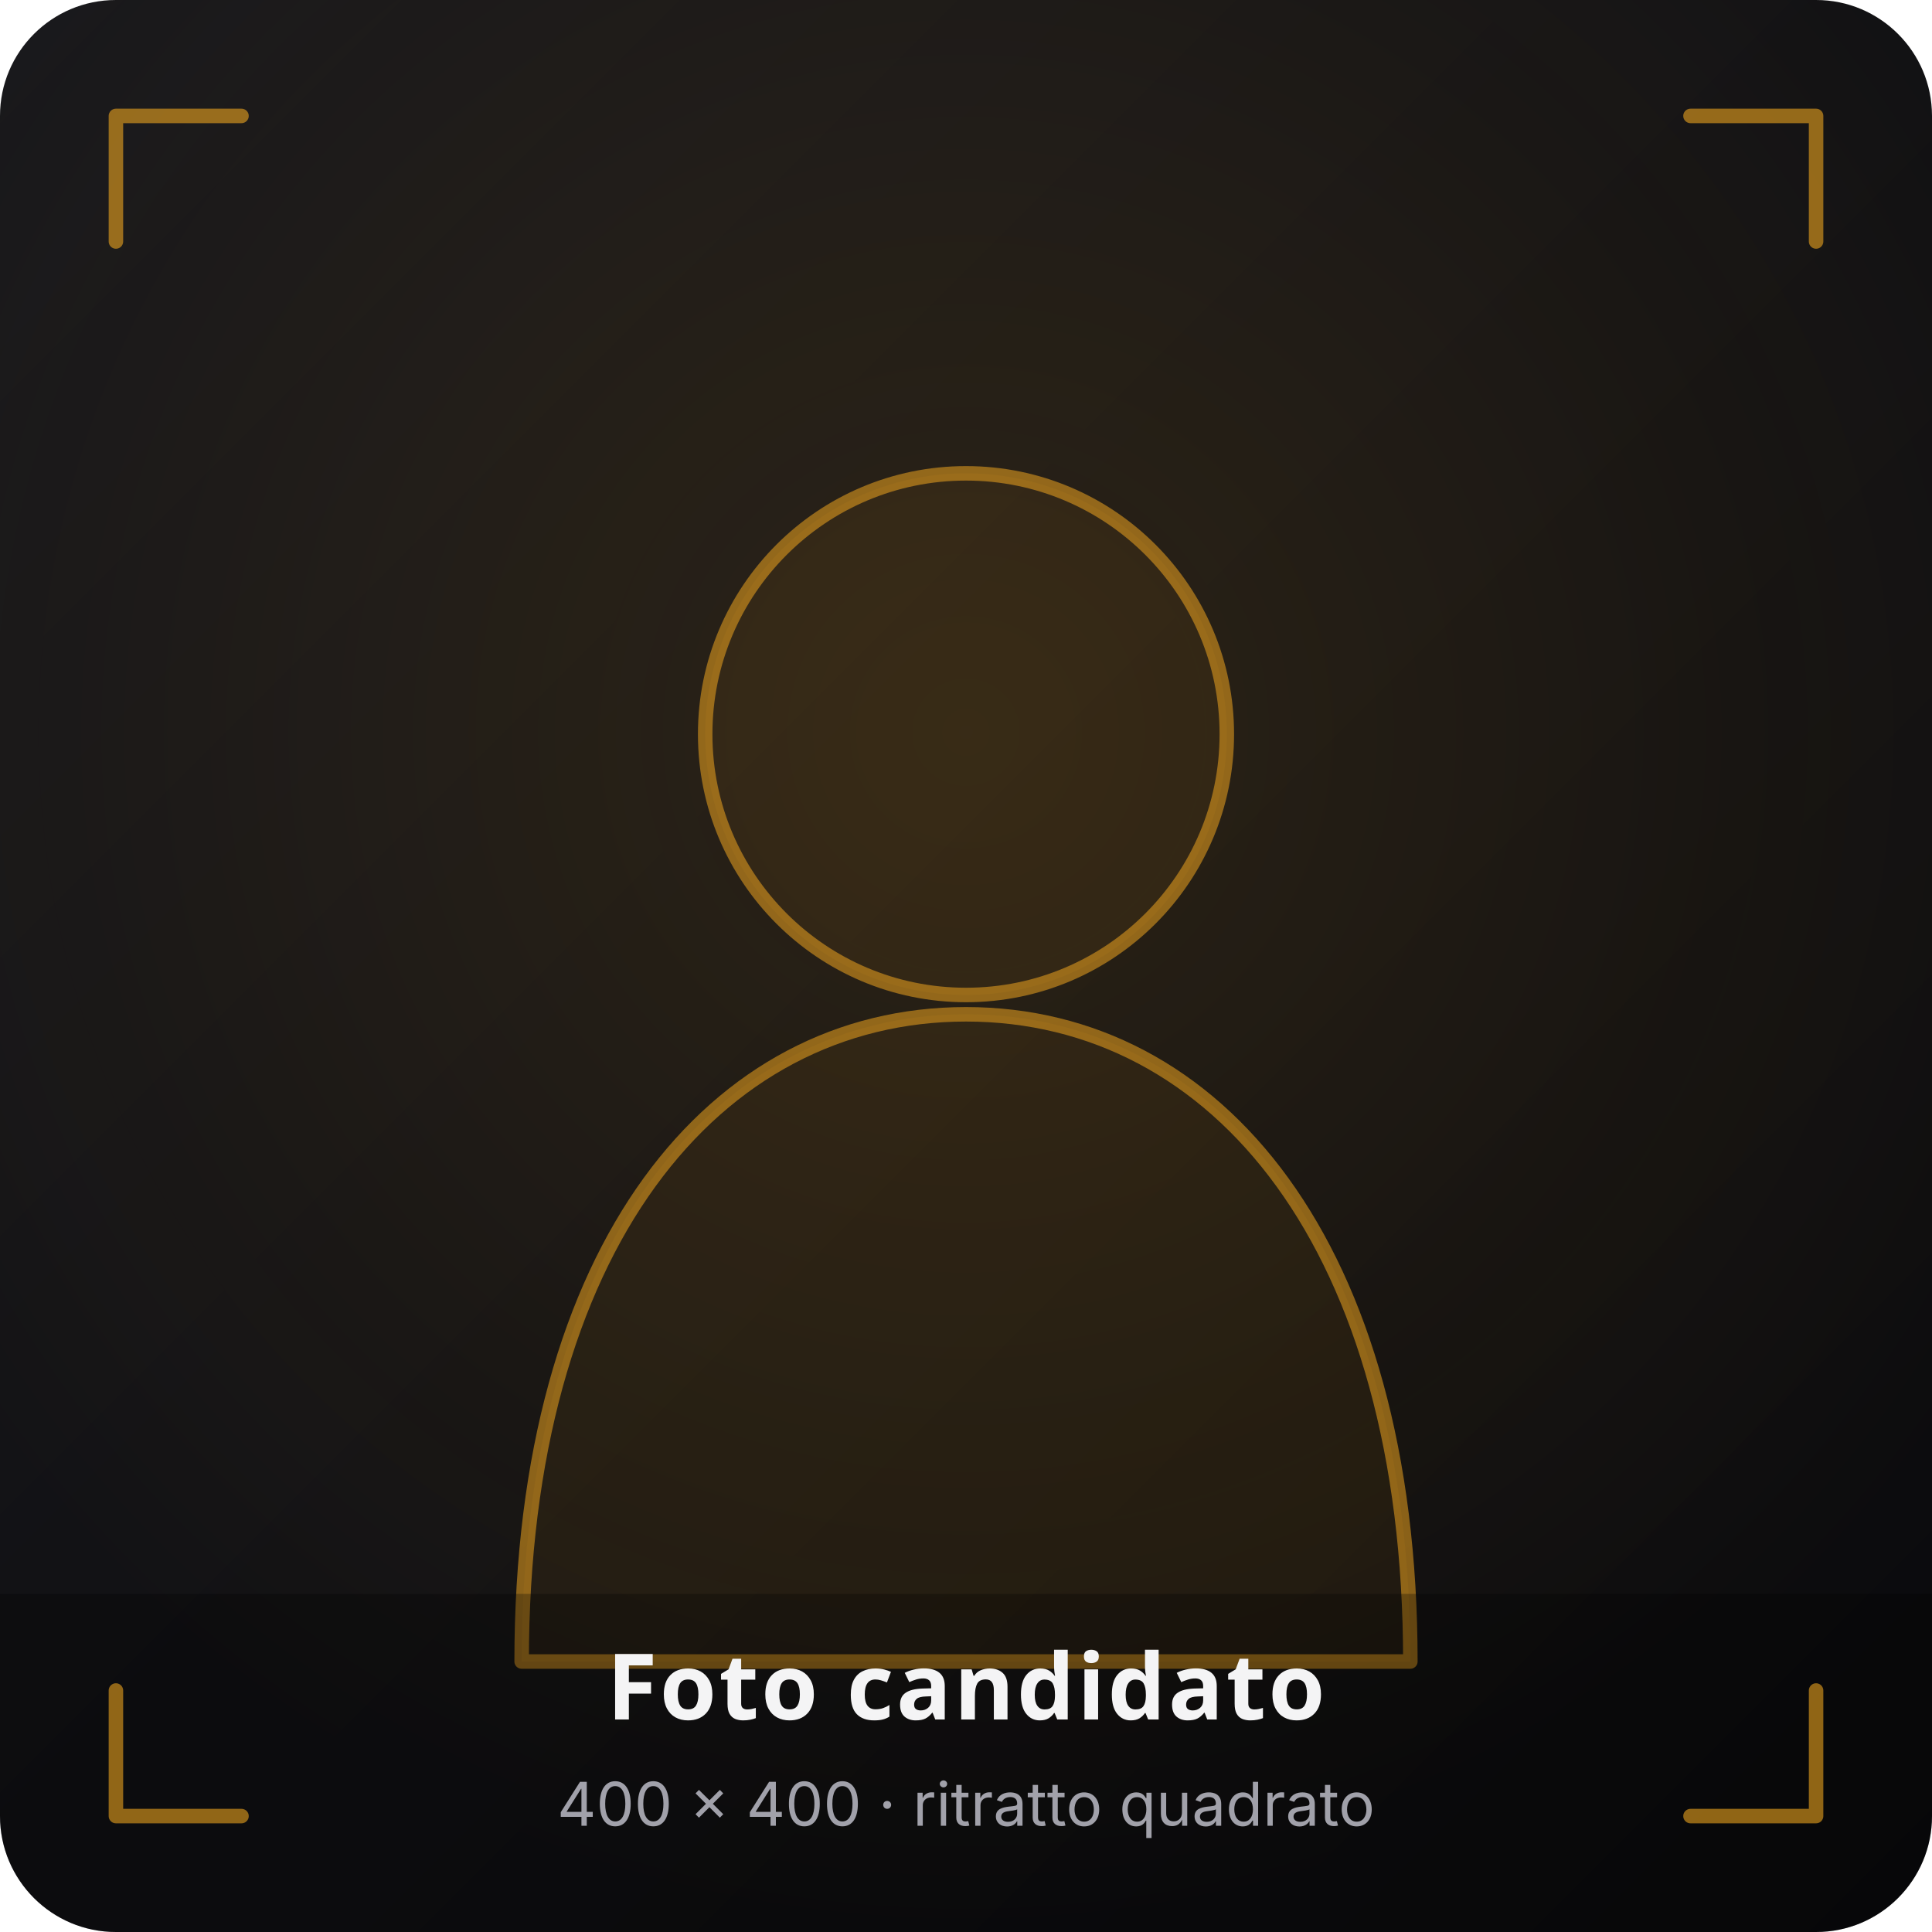
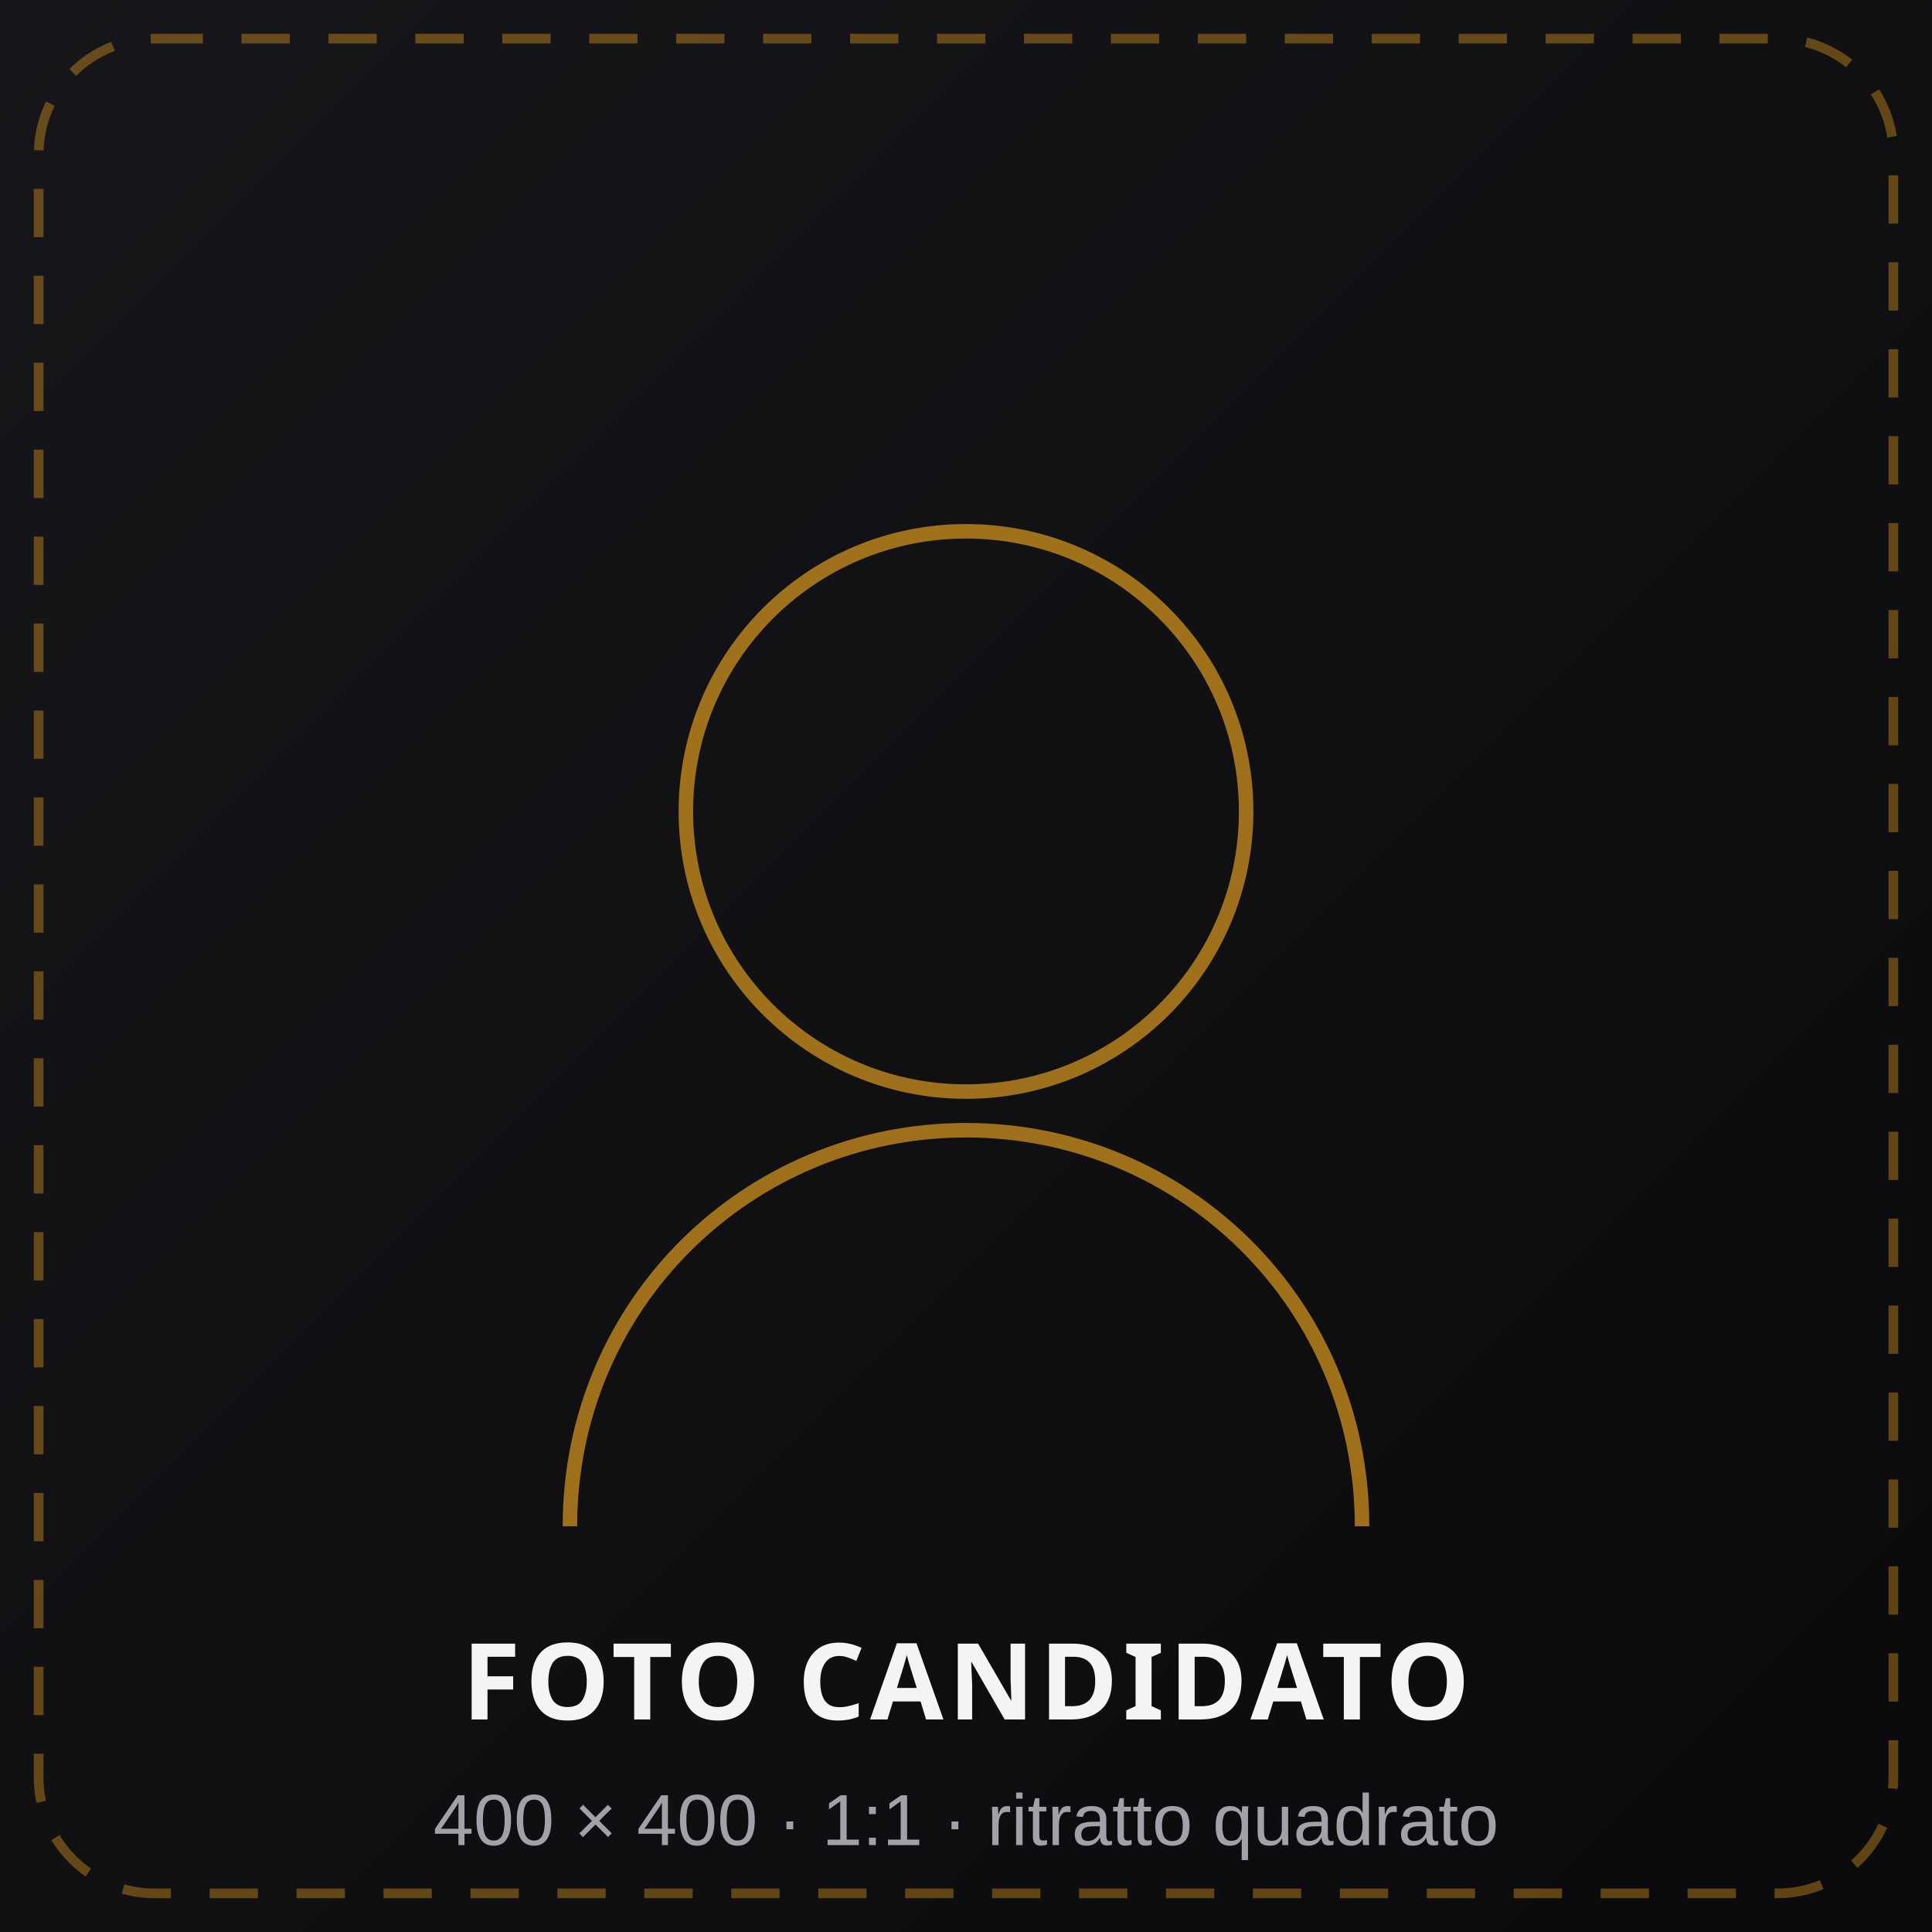
<svg xmlns="http://www.w3.org/2000/svg" width="400" height="400" viewBox="0 0 400 400" role="img" aria-label="Foto candidato — segnaposto">
  <defs>
-     <linearGradient id="cpbg" x1="0" y1="0" x2="1" y2="1">
-       <stop offset="0" stop-color="#18181c" />
+     <linearGradient id="bg" x1="0" y1="0" x2="1" y2="1">
+       <stop offset="0" stop-color="#17171b" />
      <stop offset="1" stop-color="#0a0a0c" />
    </linearGradient>
-     <radialGradient id="cpspot" cx="0.5" cy="0.38" r="0.62">
-       <stop offset="0" stop-color="#ffb020" stop-opacity="0.11" />
-       <stop offset="1" stop-color="#ffb020" stop-opacity="0" />
-     </radialGradient>
-     <clipPath id="cpround">
-       <rect width="400" height="400" rx="24" />
-     </clipPath>
  </defs>
-   <g clip-path="url(#cpround)">
-     <rect width="400" height="400" fill="url(#cpbg)" />
-     <rect width="400" height="400" fill="url(#cpspot)" />
-     <g fill="#ffb020" fill-opacity="0.06" stroke="#ffb020" stroke-opacity="0.5" stroke-width="3" stroke-linejoin="round">
-       <circle cx="200" cy="152" r="54" />
-       <path d="M108 344 C108 258 148 210 200 210 C252 210 292 258 292 344 Z" />
-     </g>
-     <rect x="0" y="330" width="400" height="70" fill="#000000" opacity="0.28" />
-   </g>
-   <g stroke="#ffb020" stroke-opacity="0.55" stroke-width="3" stroke-linecap="round">
-     <path d="M24 24 h26 M24 24 v26" />
-     <path d="M376 24 h-26 M376 24 v26" />
-     <path d="M24 376 h26 M24 376 v-26" />
-     <path d="M376 376 h-26 M376 376 v-26" />
-   </g>
-   <text x="200" y="356" text-anchor="middle" font-family="'Space Grotesk','Segoe UI',system-ui,sans-serif" font-size="19" font-weight="700" fill="#f4f4f5" letter-spacing="0.5">Foto candidato</text>
-   <text x="200" y="378" text-anchor="middle" font-family="'Inter','Segoe UI',system-ui,sans-serif" font-size="12.5" fill="#a1a1aa">400 × 400 · ritratto quadrato</text>
+   <rect width="400" height="400" fill="url(#bg)" />
+   <rect x="8" y="8" width="384" height="384" rx="24" fill="none" stroke="#ffb020" stroke-opacity="0.35" stroke-width="2" stroke-dasharray="10 8" />
+   <circle cx="200" cy="168" r="58" fill="none" stroke="#ffb020" stroke-opacity="0.6" stroke-width="3" />
+   <path d="M118 316c0-46 37-82 82-82s82 36 82 82" fill="none" stroke="#ffb020" stroke-opacity="0.6" stroke-width="3" />
+   <text x="200" y="356" text-anchor="middle" font-family="'Space Grotesk','Segoe UI',sans-serif" font-size="22" font-weight="700" fill="#f4f4f5" letter-spacing="1">FOTO CANDIDATO</text>
+   <text x="200" y="382" text-anchor="middle" font-family="'Segoe UI',Arial,sans-serif" font-size="15" fill="#a1a1aa">400 × 400 · 1:1 · ritratto quadrato</text>
</svg>
